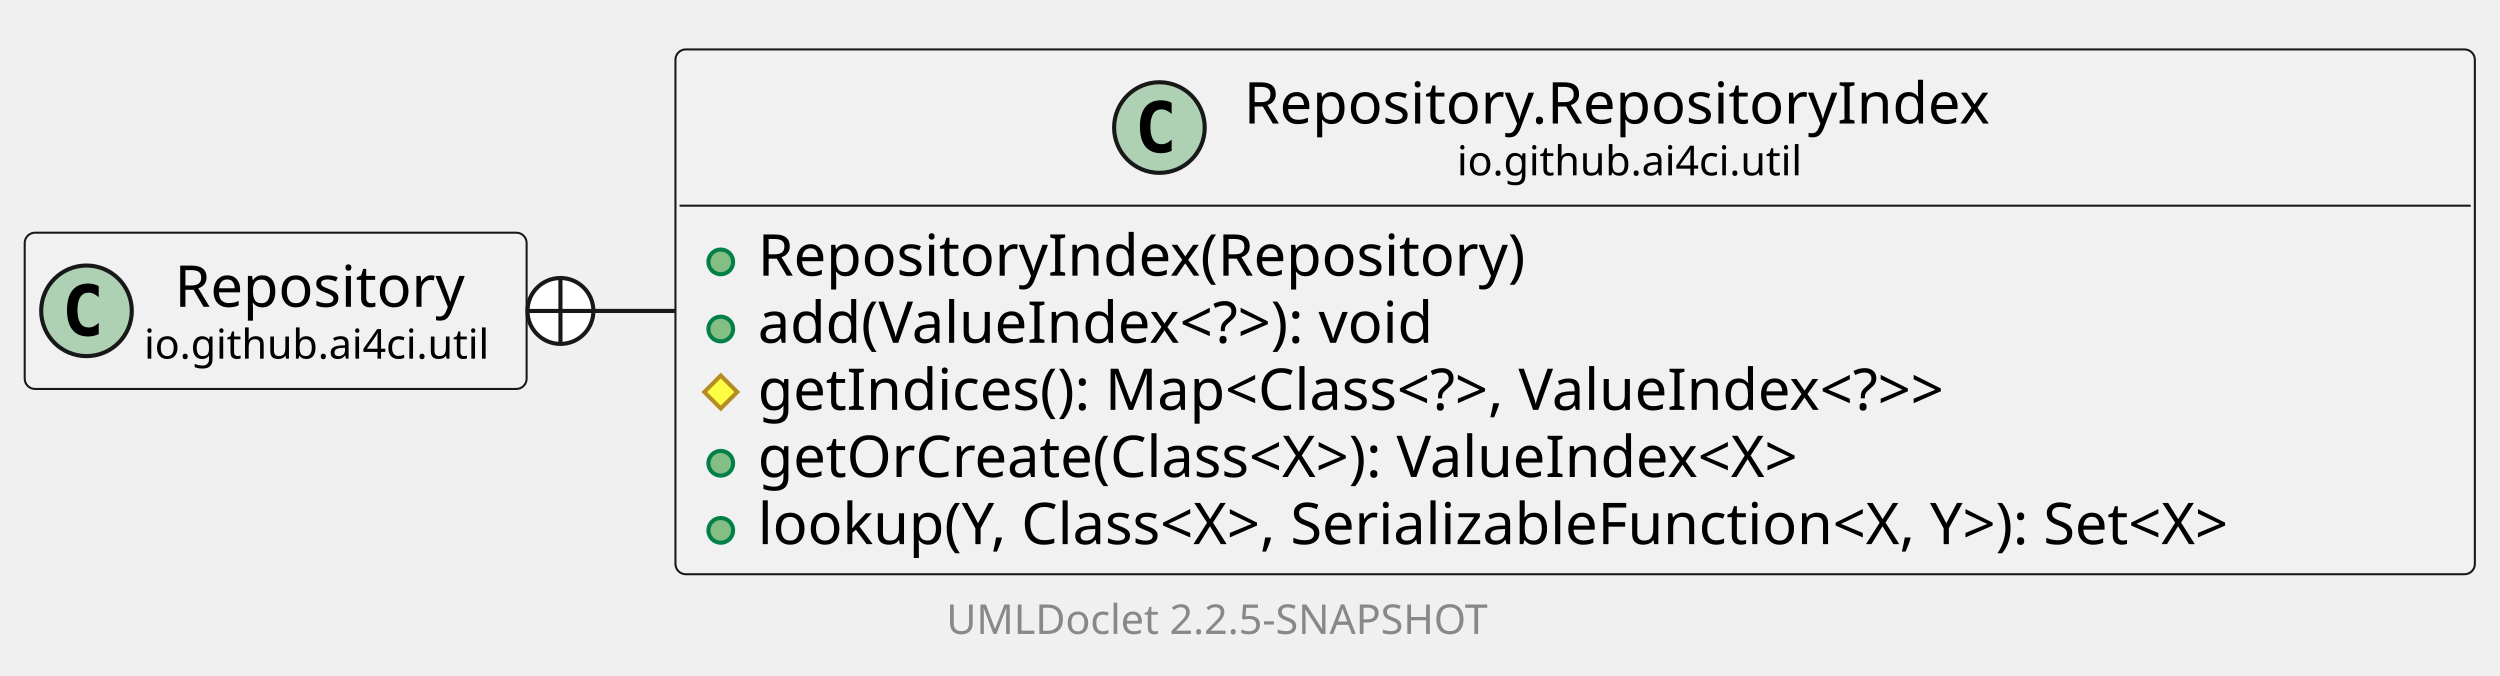
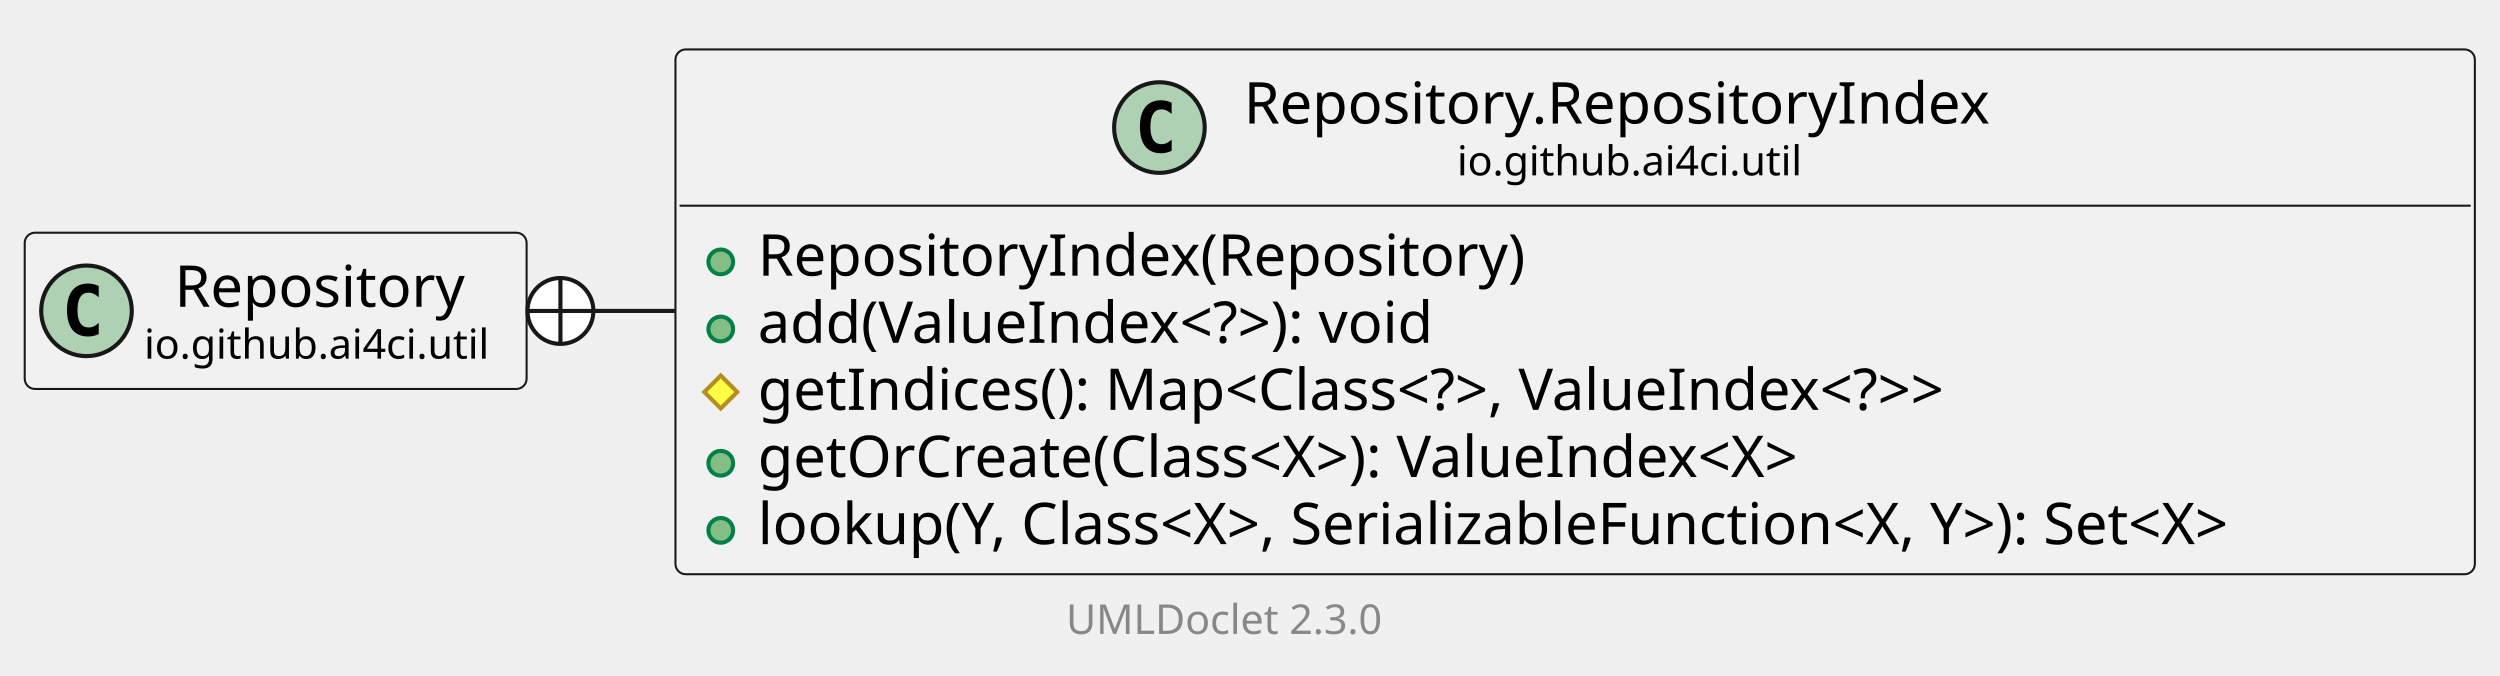
<svg xmlns="http://www.w3.org/2000/svg" xmlns:xlink="http://www.w3.org/1999/xlink" contentStyleType="text/css" data-diagram-type="CLASS" height="164px" preserveAspectRatio="none" style="width:607px;height:164px;background:#FFFFFF;" version="1.1" viewBox="0 0 607 164" width="607px" zoomAndPan="magnify">
  <defs />
  <g>
    <g class="entity" data-qualified-name="io.github.ai4ci.util.Repository.RepositoryIndex" data-source-line="14" id="ent0002">
      <a href="Repository.RepositoryIndex.html" target="_top" title="Repository.RepositoryIndex.html" xlink:actuate="onRequest" xlink:href="Repository.RepositoryIndex.html" xlink:show="new" xlink:title="Repository.RepositoryIndex.html" xlink:type="simple">
        <rect fill="#F1F1F1" height="127.422" rx="2.5" ry="2.5" style="stroke:#181818;stroke-width:0.5;" width="436.894" x="164" y="12" />
        <ellipse cx="281.506" cy="30.969" fill="#ADD1B2" rx="11" ry="11" style="stroke:#181818;stroke-width:1;" />
        <path d="M284.475,36.609 Q283.897,36.906 283.256,37.047 Q282.616,37.203 281.913,37.203 Q279.413,37.203 278.084,35.562 Q276.772,33.906 276.772,30.781 Q276.772,27.656 278.084,26 Q279.413,24.344 281.913,24.344 Q282.616,24.344 283.256,24.5 Q283.913,24.656 284.475,24.953 L284.475,27.672 Q283.85,27.094 283.256,26.828 Q282.663,26.547 282.038,26.547 Q280.694,26.547 280.006,27.625 Q279.319,28.688 279.319,30.781 Q279.319,32.875 280.006,33.953 Q280.694,35.016 282.038,35.016 Q282.663,35.016 283.256,34.75 Q283.85,34.469 284.475,33.891 L284.475,36.609 Z " fill="#000000" />
        <text fill="#000000" font-family="sans-serif" font-size="14" lengthAdjust="spacing" textLength="193.382" x="302.006" y="29.995">Repository.RepositoryIndex</text>
        <text fill="#000000" font-family="sans-serif" font-size="10" lengthAdjust="spacing" textLength="89.863" x="353.766" y="42.579">io.github.ai4ci.util</text>
        <line style="stroke:#181818;stroke-width:0.5;" x1="165" x2="599.894" y1="49.938" y2="49.938" />
      </a>
      <g data-visibility-modifier="PUBLIC_METHOD">
        <a href="Repository.RepositoryIndex.html" target="_top" title="Repository.RepositoryIndex.html" xlink:actuate="onRequest" xlink:href="Repository.RepositoryIndex.html" xlink:show="new" xlink:title="Repository.RepositoryIndex.html" xlink:type="simple">
          <ellipse cx="175" cy="63.586" fill="#84BE84" rx="3" ry="3" style="stroke:#038048;stroke-width:1;" />
        </a>
      </g>
      <a href="Repository.RepositoryIndex.html" target="_top" title="Repository.RepositoryIndex.html" xlink:actuate="onRequest" xlink:href="Repository.RepositoryIndex.html" xlink:show="new" xlink:title="Repository.RepositoryIndex.html" xlink:type="simple">
        <text fill="#000000" font-family="sans-serif" font-size="14" lengthAdjust="spacing" textLength="199.856" x="184" y="66.933">RepositoryIndex(Repository)</text>
      </a>
      <g data-visibility-modifier="PUBLIC_METHOD">
        <a href="Repository.RepositoryIndex.html" target="_top" title="Repository.RepositoryIndex.html" xlink:actuate="onRequest" xlink:href="Repository.RepositoryIndex.html" xlink:show="new" xlink:title="Repository.RepositoryIndex.html" xlink:type="simple">
          <ellipse cx="175" cy="79.883" fill="#84BE84" rx="3" ry="3" style="stroke:#038048;stroke-width:1;" />
        </a>
      </g>
      <a href="Repository.RepositoryIndex.html" target="_top" title="Repository.RepositoryIndex.html" xlink:actuate="onRequest" xlink:href="Repository.RepositoryIndex.html" xlink:show="new" xlink:title="Repository.RepositoryIndex.html" xlink:type="simple">
        <text fill="#000000" font-family="sans-serif" font-size="14" lengthAdjust="spacing" textLength="185.281" x="184" y="83.23">add(ValueIndex&lt;?&gt;): void</text>
      </a>
      <g data-visibility-modifier="PROTECTED_METHOD">
        <a href="Repository.RepositoryIndex.html" target="_top" title="Repository.RepositoryIndex.html" xlink:actuate="onRequest" xlink:href="Repository.RepositoryIndex.html" xlink:show="new" xlink:title="Repository.RepositoryIndex.html" xlink:type="simple">
          <polygon fill="#FFFF44" points="175,91.18,179,95.18,175,99.18,171,95.18" style="stroke:#B38D22;stroke-width:1;" />
        </a>
      </g>
      <a href="Repository.RepositoryIndex.html" target="_top" title="Repository.RepositoryIndex.html" xlink:actuate="onRequest" xlink:href="Repository.RepositoryIndex.html" xlink:show="new" xlink:title="Repository.RepositoryIndex.html" xlink:type="simple">
        <text fill="#000000" font-family="sans-serif" font-size="14" lengthAdjust="spacing" textLength="331.304" x="184" y="99.526">getIndices(): Map&lt;Class&lt;?&gt;, ValueIndex&lt;?&gt;&gt;</text>
      </a>
      <g data-visibility-modifier="PUBLIC_METHOD">
        <a href="Repository.RepositoryIndex.html" target="_top" title="Repository.RepositoryIndex.html" xlink:actuate="onRequest" xlink:href="Repository.RepositoryIndex.html" xlink:show="new" xlink:title="Repository.RepositoryIndex.html" xlink:type="simple">
          <ellipse cx="175" cy="112.477" fill="#84BE84" rx="3" ry="3" style="stroke:#038048;stroke-width:1;" />
        </a>
      </g>
      <a href="Repository.RepositoryIndex.html" target="_top" title="Repository.RepositoryIndex.html" xlink:actuate="onRequest" xlink:href="Repository.RepositoryIndex.html" xlink:show="new" xlink:title="Repository.RepositoryIndex.html" xlink:type="simple">
        <text fill="#000000" font-family="sans-serif" font-size="14" lengthAdjust="spacing" textLength="287.937" x="184" y="115.823">getOrCreate(Class&lt;X&gt;): ValueIndex&lt;X&gt;</text>
      </a>
      <g data-visibility-modifier="PUBLIC_METHOD">
        <a href="Repository.RepositoryIndex.html" target="_top" title="Repository.RepositoryIndex.html" xlink:actuate="onRequest" xlink:href="Repository.RepositoryIndex.html" xlink:show="new" xlink:title="Repository.RepositoryIndex.html" xlink:type="simple">
          <ellipse cx="175" cy="128.773" fill="#84BE84" rx="3" ry="3" style="stroke:#038048;stroke-width:1;" />
        </a>
      </g>
      <a href="Repository.RepositoryIndex.html" target="_top" title="Repository.RepositoryIndex.html" xlink:actuate="onRequest" xlink:href="Repository.RepositoryIndex.html" xlink:show="new" xlink:title="Repository.RepositoryIndex.html" xlink:type="simple">
        <text fill="#000000" font-family="sans-serif" font-size="14" lengthAdjust="spacing" textLength="410.894" x="184" y="132.12">lookup(Y, Class&lt;X&gt;, SerializableFunction&lt;X, Y&gt;): Set&lt;X&gt;</text>
      </a>
    </g>
    <g class="entity" data-qualified-name="io.github.ai4ci.util.Repository" data-source-line="22" id="ent0003">
      <a href="Repository.html" target="_top" title="Repository.html" xlink:actuate="onRequest" xlink:href="Repository.html" xlink:show="new" xlink:title="Repository.html" xlink:type="simple">
        <rect fill="#F1F1F1" height="37.938" rx="2.5" ry="2.5" style="stroke:#181818;stroke-width:0.5;" width="121.863" x="6" y="56.5" />
        <ellipse cx="21" cy="75.469" fill="#ADD1B2" rx="11" ry="11" style="stroke:#181818;stroke-width:1;" />
        <path d="M23.969,81.109 Q23.391,81.406 22.75,81.547 Q22.109,81.703 21.406,81.703 Q18.906,81.703 17.578,80.062 Q16.266,78.406 16.266,75.281 Q16.266,72.156 17.578,70.5 Q18.906,68.844 21.406,68.844 Q22.109,68.844 22.75,69 Q23.406,69.156 23.969,69.453 L23.969,72.172 Q23.344,71.594 22.75,71.328 Q22.156,71.047 21.531,71.047 Q20.188,71.047 19.5,72.125 Q18.812,73.188 18.812,75.281 Q18.812,77.375 19.5,78.453 Q20.188,79.516 21.531,79.516 Q22.156,79.516 22.75,79.25 Q23.344,78.969 23.969,78.391 L23.969,81.109 Z " fill="#000000" />
        <text fill="#000000" font-family="sans-serif" font-size="14" lengthAdjust="spacing" textLength="75.072" x="42.395" y="74.495">Repository</text>
        <text fill="#000000" font-family="sans-serif" font-size="10" lengthAdjust="spacing" textLength="89.863" x="35" y="87.079">io.github.ai4ci.util</text>
      </a>
    </g>
    <g class="link" data-entity-1="ent0003" data-entity-2="ent0002" data-link-type="nested" id="lnk4">
      <ellipse cx="136.075" cy="75.5" fill="#FFFFFF" rx="8" ry="8" style="stroke:#181818;stroke-width:1;" />
      <line style="stroke:#181818;stroke-width:1;" x1="144.075" x2="128.075" y1="75.5" y2="75.5" />
      <line style="stroke:#181818;stroke-width:1;" x1="136.075" x2="136.075" y1="83.5" y2="67.5" />
      <path d="M144.075,75.5 C155.098,75.5 151.168,75.5 163.869,75.5" fill="none" style="stroke:#181818;stroke-width:1;" />
    </g>
    <g class="footer" data-source-line="32">
      <text fill="#888888" font-family="sans-serif" font-size="10" lengthAdjust="spacing" textLength="3.179" x="298.411" y="142.282"> </text>
      <a href="https://github.com/talsma-ict/umldoclet" target="_top" title="https://github.com/talsma-ict/umldoclet" xlink:actuate="onRequest" xlink:href="https://github.com/talsma-ict/umldoclet" xlink:show="new" xlink:title="https://github.com/talsma-ict/umldoclet" xlink:type="simple">
-         <text fill="#888888" font-family="sans-serif" font-size="10" lengthAdjust="spacing" textLength="140.464" x="229.768" y="153.923">UMLDoclet 2.2.5-SNAPSHOT</text>
+         <text fill="#888888" font-family="sans-serif" font-size="10" lengthAdjust="spacing" textLength="82.31" x="258.845" y="153.923">UMLDoclet 2.3.0</text>
      </a>
    </g>
  </g>
</svg>
